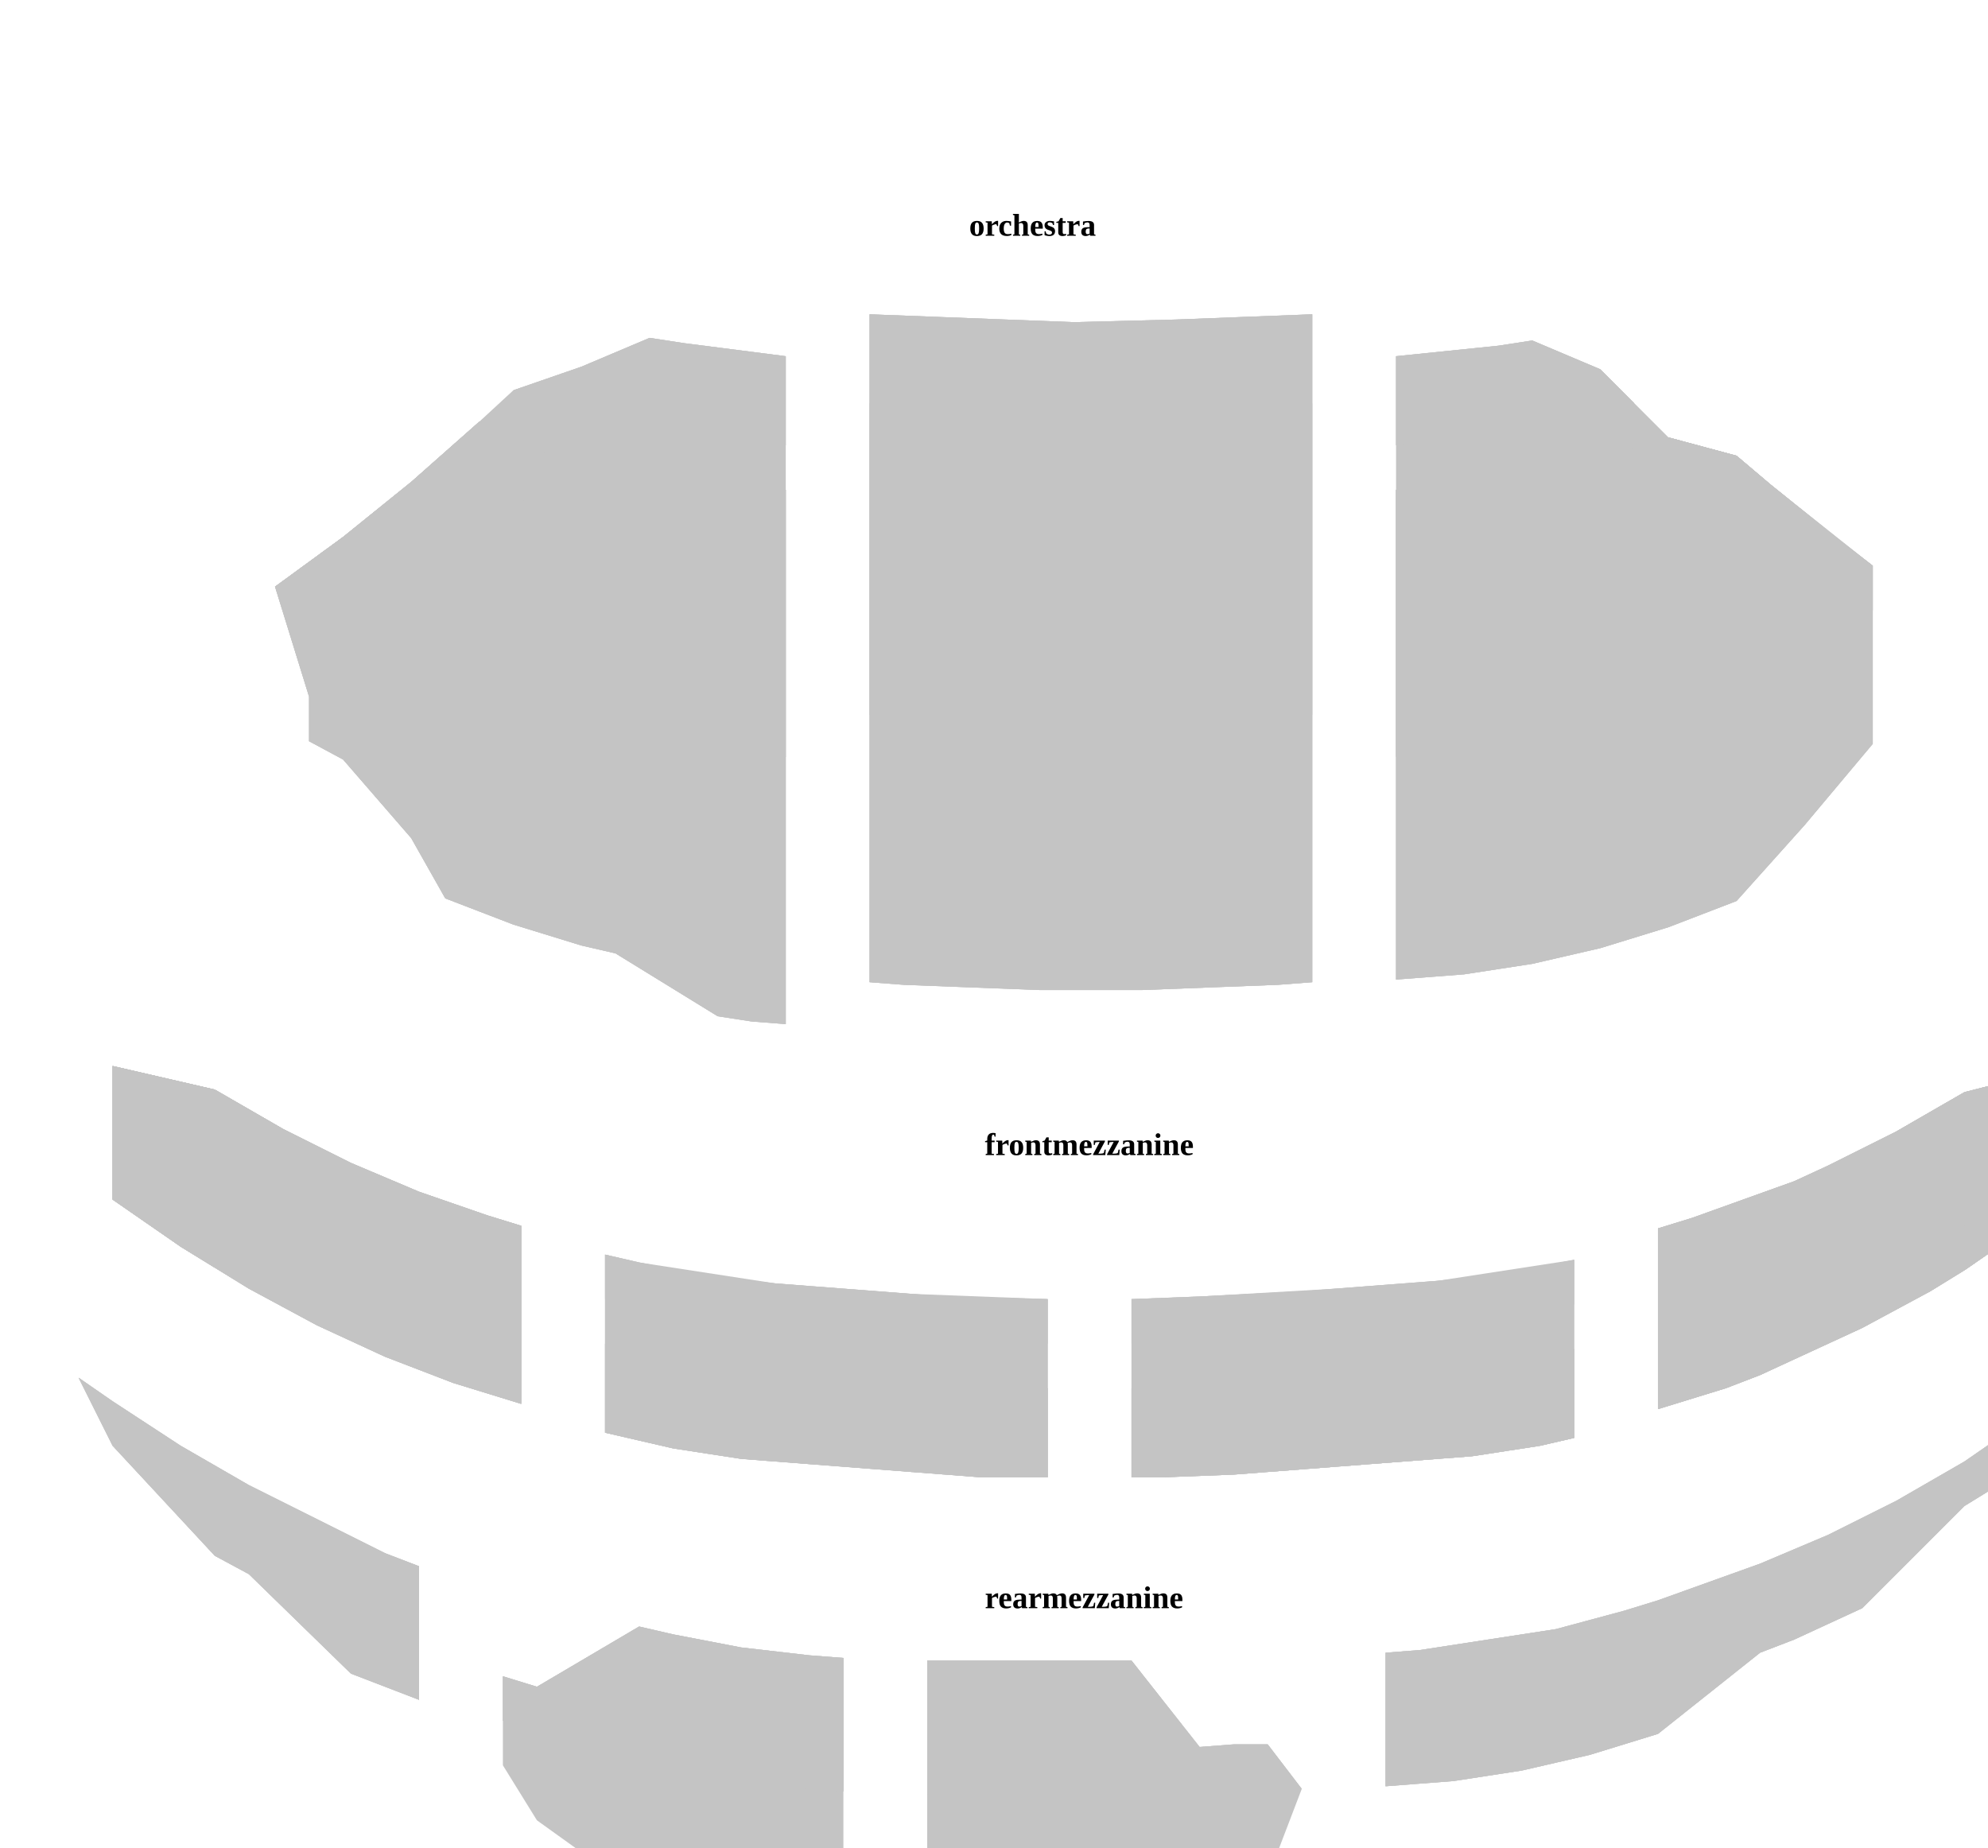
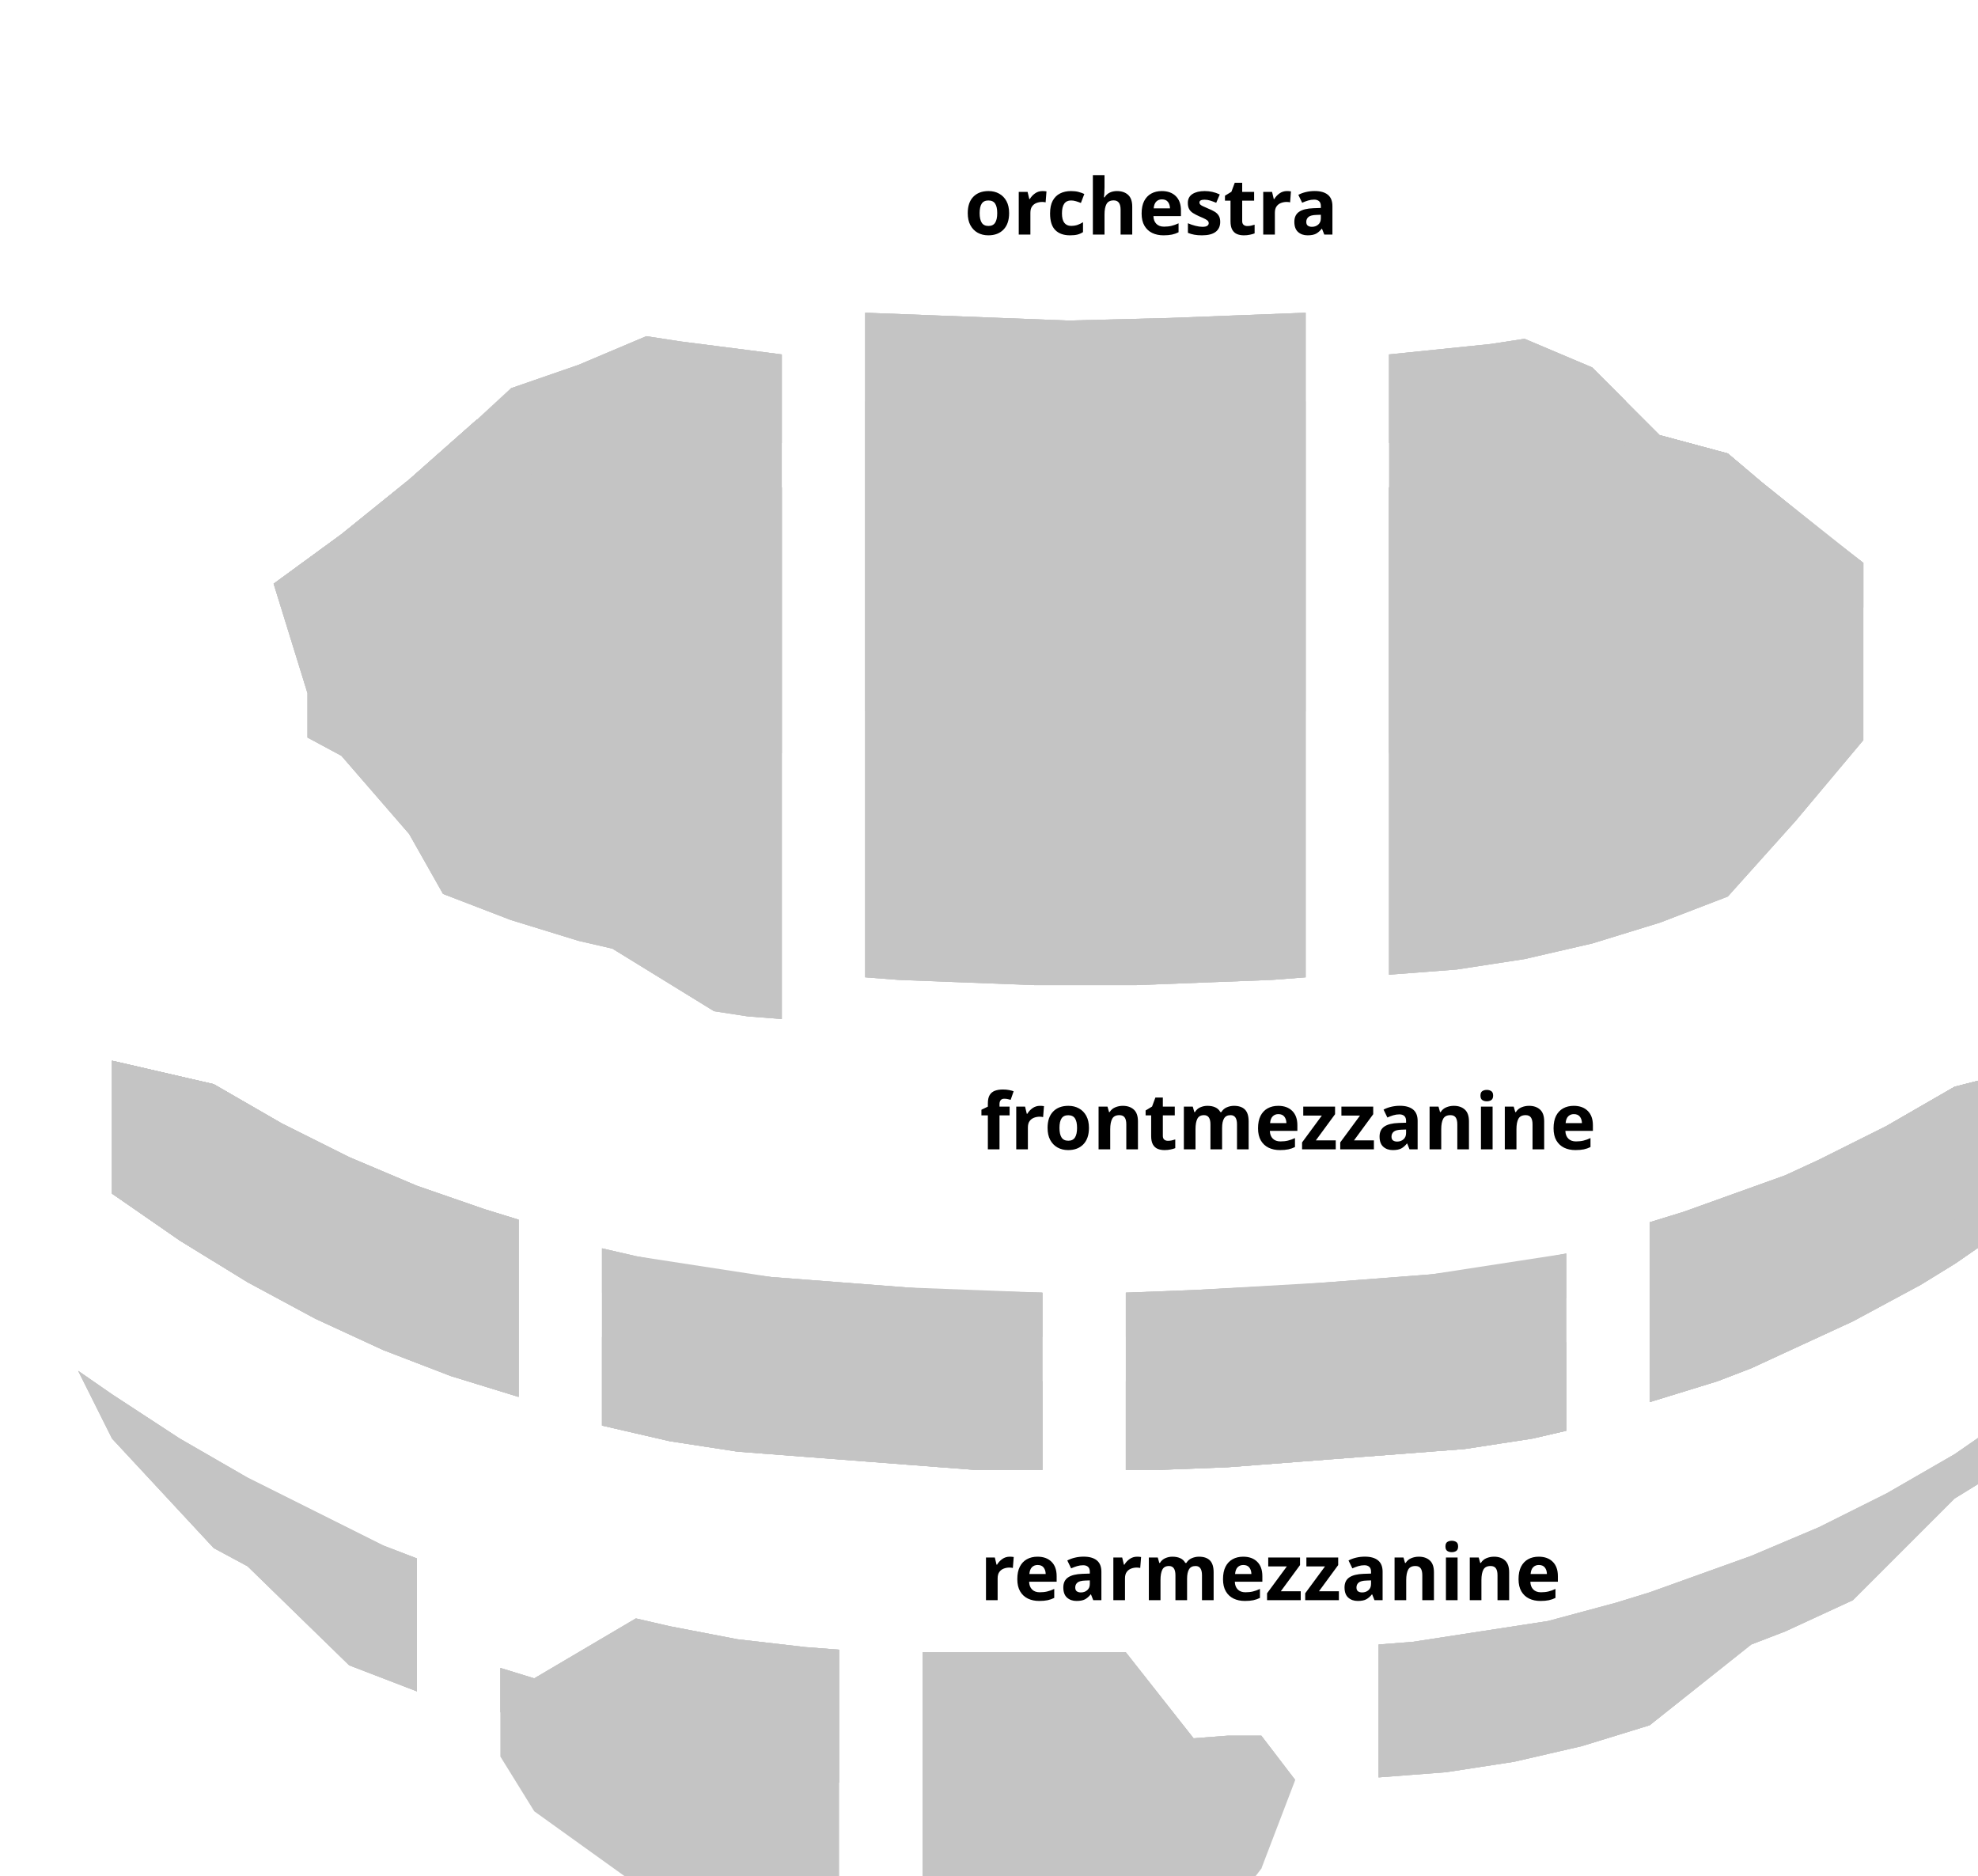
- <svg xmlns="http://www.w3.org/2000/svg" viewbox="0.0 -67.094 832.0 882.094">
+ <svg xmlns="http://www.w3.org/2000/svg" viewbox="0 0 832.0 882.094">
  <g class="primary-clusters">
-     <text x="370.0" y="90" class="section-heading" style="text-transform:capitalize; font-weight:bold;">orchestra</text>
-     <text x="376.0" y="441.0" class="section-heading" style="text-transform:capitalize; font-weight:bold;">frontmezzanine</text>
-     <text x="376.0" y="614.0" class="section-heading" style="text-transform:capitalize; font-weight:bold;">rearmezzanine</text>
+     <text x="370.0" y="90" class="section-heading" style="text-transform:capitalize; font-weight:bold; transform:translateX(-5%);  font-size:30px; font-family:sans-serif;">orchestra</text>
+     <text x="376.0" y="441.0" class="section-heading" style="text-transform:capitalize; font-weight:bold; transform:translateX(-5%);  font-size:30px; font-family:sans-serif;">frontmezzanine</text>
+     <text x="376.0" y="614.0" class="section-heading" style="text-transform:capitalize; font-weight:bold; transform:translateX(-5%);  font-size:30px; font-family:sans-serif;">rearmezzanine</text>
    <g class="grouped-orchestra cluster0">
      <polygon data-section="orchestra" data-priority="-1" class="n/a" points="131.0,290.0 157.0,320.0 170.0,343.0 183.0,348.0 196.0,353.0 209.0,357.0 222.0,361.0 235.0,364.0 274.0,388.0 287.0,390.0 300.0,391.0 300.0,374.0 300.0,357.0 300.0,340.0 300.0,323.0 300.0,306.0 300.0,289.0 300.0,272.0 300.0,255.0 300.0,238.0 300.0,221.0 300.0,204.0 300.0,187.0 300.0,170.0 300.0,153.0 300.0,136.0 261.0,131.0 248.0,129.0 222.0,140.0 196.0,149.0 183.0,161.0 157.0,184.0 131.0,205.0 105.0,224.0 118.0,266.0 118.0,283.0 131.0,290.0" style="fill:#C4C4C4;" />
    </g>
    <g class="grouped-orchestra cluster1">
      <polygon data-section="orchestra" data-priority="-1" class="n/a" points="332.0,239.0 332.0,256.0 332.0,273.0 332.0,290.0 332.0,307.0 332.0,324.0 332.0,341.0 332.0,358.0 332.0,375.0 345.0,376.0 371.0,377.0 397.0,378.0 410.0,378.0 423.0,378.0 436.0,378.0 462.0,377.0 488.0,376.0 501.0,375.0 501.0,358.0 501.0,341.0 501.0,324.0 501.0,307.0 501.0,290.0 501.0,273.0 501.0,256.0 501.0,239.0 501.0,222.0 501.0,205.0 501.0,188.0 501.0,171.0 501.0,154.0 501.0,137.0 501.0,120.0 475.0,121.0 449.0,122.0 410.0,123.0 384.0,122.0 358.0,121.0 332.0,120.0 332.0,137.0 332.0,154.0 332.0,171.0 332.0,188.0 332.0,205.0 332.0,222.0 332.0,239.0" style="fill:#C4C4C4;" />
    </g>
    <g class="grouped-orchestra cluster2">
      <polygon data-section="orchestra" data-priority="-1" class="n/a" points="533.0,238.0 533.0,255.0 533.0,272.0 533.0,289.0 533.0,306.0 533.0,323.0 533.0,340.0 533.0,357.0 533.0,374.0 546.0,373.0 559.0,372.0 572.0,370.0 585.0,368.0 598.0,365.0 611.0,362.0 624.0,358.0 637.0,354.0 650.0,349.0 663.0,344.0 689.0,315.0 715.0,284.0 715.0,267.0 715.0,250.0 715.0,233.0 715.0,216.0 702.0,206.0 676.0,185.0 663.0,174.0 637.0,167.0 624.0,154.0 611.0,141.0 585.0,130.0 572.0,132.0 533.0,136.0 533.0,153.0 533.0,170.0 533.0,187.0 533.0,204.0 533.0,221.0 533.0,238.0" style="fill:#C4C4C4;" />
    </g>
    <g class="grouped-frontmezzanine cluster0">
      <polygon data-section="frontmezzanine" data-priority="-1" class="n/a" points="43.0,458.0 56.0,467.0 69.0,476.0 82.0,484.0 95.0,492.0 108.0,499.0 121.0,506.0 134.0,512.0 147.0,518.0 160.0,523.0 173.0,528.0 186.0,532.0 199.0,536.0 199.0,519.0 199.0,502.0 199.0,485.0 199.0,468.0 186.0,464.0 160.0,455.0 134.0,444.0 108.0,431.0 82.0,416.0 43.0,407.0 43.0,424.0 43.0,441.0 43.0,458.0" style="fill:#C4C4C4;" />
    </g>
    <g class="grouped-frontmezzanine cluster1">
      <polygon data-section="frontmezzanine" data-priority="-1" class="n/a" points="231.0,530.0 231.0,547.0 244.0,550.0 257.0,553.0 270.0,555.0 283.0,557.0 296.0,558.0 309.0,559.0 322.0,560.0 335.0,561.0 348.0,562.0 361.0,563.0 374.0,564.0 387.0,564.0 400.0,564.0 400.0,547.0 400.0,530.0 400.0,513.0 400.0,496.0 361.0,495.0 348.0,494.0 335.0,493.0 322.0,492.0 309.0,491.0 296.0,490.0 270.0,487.0 244.0,482.0 231.0,479.0 231.0,496.0 231.0,513.0 231.0,530.0" style="fill:#C4C4C4;" />
    </g>
    <g class="grouped-frontmezzanine cluster2">
      <polygon data-section="frontmezzanine" data-priority="-1" class="n/a" points="432.0,547.0 432.0,564.0 445.0,564.0 471.0,563.0 484.0,562.0 497.0,561.0 510.0,560.0 523.0,559.0 536.0,558.0 549.0,557.0 562.0,556.0 575.0,554.0 588.0,552.0 601.0,549.0 601.0,532.0 601.0,515.0 601.0,498.0 601.0,481.0 575.0,486.0 549.0,489.0 536.0,490.0 523.0,491.0 510.0,492.0 497.0,493.0 458.0,495.0 432.0,496.0 432.0,513.0 432.0,530.0 432.0,547.0" style="fill:#C4C4C4;" />
    </g>
    <g class="grouped-frontmezzanine cluster3">
      <polygon data-section="frontmezzanine" data-priority="-1" class="n/a" points="633.0,469.0 633.0,486.0 633.0,503.0 633.0,520.0 633.0,538.0 646.0,534.0 659.0,530.0 672.0,525.0 685.0,519.0 698.0,513.0 711.0,507.0 724.0,500.0 737.0,493.0 750.0,485.0 763.0,476.0 776.0,467.0 789.0,458.0 789.0,441.0 789.0,424.0 789.0,407.0 750.0,417.0 724.0,432.0 698.0,445.0 685.0,451.0 646.0,465.0 633.0,469.0" style="fill:#C4C4C4;" />
    </g>
    <g class="grouped-rearmezzanine cluster0">
      <polygon data-section="rearmezzanine" data-priority="-1" class="n/a" points="95.0,601.0 134.0,639.0 147.0,644.0 160.0,649.0 160.0,632.0 160.0,615.0 160.0,598.0 147.0,593.0 95.0,567.0 69.0,552.0 43.0,535.0 30.0,526.0 43.0,552.0 82.0,594.0 95.0,601.0" style="fill:#C4C4C4;" />
    </g>
    <g class="grouped-rearmezzanine cluster1">
      <polygon data-section="rearmezzanine" data-priority="-1" class="n/a" points="205.0,695.0 244.0,723.0 270.0,746.0 296.0,767.0 309.0,768.0 322.0,769.0 322.0,752.0 322.0,735.0 322.0,718.0 322.0,701.0 322.0,684.0 322.0,667.0 322.0,650.0 322.0,633.0 309.0,632.0 283.0,629.0 257.0,624.0 244.0,621.0 205.0,644.0 192.0,640.0 192.0,657.0 192.0,674.0 205.0,695.0" style="fill:#C4C4C4;" />
    </g>
    <g class="grouped-rearmezzanine cluster2">
      <polygon data-section="rearmezzanine" data-priority="-1" class="n/a" points="354.0,702.0 354.0,719.0 354.0,736.0 354.0,753.0 354.0,770.0 354.0,787.0 367.0,787.0 380.0,787.0 393.0,787.0 406.0,787.0 419.0,770.0 445.0,753.0 471.0,734.0 484.0,717.0 497.0,683.0 484.0,666.0 471.0,666.0 458.0,667.0 432.0,634.0 419.0,634.0 406.0,634.0 393.0,634.0 380.0,634.0 367.0,634.0 354.0,634.0 354.0,651.0 354.0,668.0 354.0,685.0 354.0,702.0" style="fill:#C4C4C4;" />
    </g>
    <g class="grouped-rearmezzanine cluster3">
      <polygon data-section="rearmezzanine" data-priority="-1" class="n/a" points="529.0,631.0 529.0,648.0 529.0,665.0 529.0,682.0 542.0,681.0 555.0,680.0 568.0,678.0 581.0,676.0 594.0,673.0 607.0,670.0 620.0,666.0 633.0,662.0 672.0,631.0 685.0,626.0 698.0,620.0 711.0,614.0 750.0,575.0 763.0,567.0 776.0,540.0 750.0,558.0 724.0,573.0 698.0,586.0 672.0,597.0 633.0,611.0 620.0,615.0 594.0,622.0 542.0,630.0 529.0,631.0" style="fill:#C4C4C4;" />
    </g>
    <g class="grouped-rearmezzanine cluster-1">
</g>
  </g>
  <g class="grouped-Rear Mezzanine Rows A-D">
    <polygon data-section="Rear Mezzanine Rows A-D" data-priority="0" class="50587" points="529.0,631.0 529.0,648.0 529.0,665.0 529.0,682.0 542.0,681.0 555.0,680.0 568.0,678.0 581.0,676.0 594.0,673.0 607.0,670.0 620.0,666.0 633.0,662.0 672.0,631.0 685.0,626.0 698.0,620.0 711.0,614.0 750.0,575.0 763.0,567.0 776.0,540.0 750.0,558.0 724.0,573.0 698.0,586.0 672.0,597.0 633.0,611.0 620.0,615.0 594.0,622.0 542.0,630.0 529.0,631.0" style="fill:#C4C4C4;" />
    <polygon data-section="Rear Mezzanine Rows A-D" data-priority="0" class="50587" points="95.0,601.0 134.0,639.0 147.0,644.0 160.0,649.0 160.0,632.0 160.0,615.0 160.0,598.0 147.0,593.0 95.0,567.0 69.0,552.0 43.0,535.0 30.0,526.0 43.0,552.0 82.0,594.0 95.0,601.0" style="fill:#C4C4C4;" />
    <polygon data-section="Rear Mezzanine Rows A-D" data-priority="0" class="50587" points="192.0,640.0 192.0,657.0 205.0,661.0 218.0,665.0 244.0,672.0 257.0,675.0 270.0,678.0 283.0,680.0 296.0,682.0 309.0,683.0 322.0,684.0 322.0,667.0 322.0,650.0 322.0,633.0 309.0,632.0 283.0,629.0 257.0,624.0 244.0,621.0 205.0,644.0 192.0,640.0" style="fill:#C4C4C4;" />
    <polygon data-section="Rear Mezzanine Rows A-D" data-priority="0" class="50587" points="354.0,634.0 354.0,651.0 354.0,668.0 354.0,685.0 367.0,685.0 380.0,685.0 393.0,685.0 406.0,685.0 419.0,685.0 432.0,685.0 445.0,685.0 458.0,684.0 497.0,683.0 484.0,666.0 471.0,666.0 458.0,667.0 432.0,634.0 419.0,634.0 406.0,634.0 393.0,634.0 380.0,634.0 367.0,634.0 354.0,634.0" style="fill:#C4C4C4;" />
  </g>
  <g class="grouped-Orchestra Center Rows A-H">
    <polygon data-section="Orchestra Center Rows A-H" data-priority="1" class="33021" points="332.0,205.0 332.0,222.0 332.0,239.0 332.0,256.0 332.0,273.0 345.0,274.0 371.0,275.0 397.0,276.0 410.0,276.0 423.0,276.0 436.0,276.0 462.0,275.0 488.0,274.0 501.0,273.0 501.0,256.0 501.0,239.0 501.0,222.0 501.0,205.0 501.0,188.0 501.0,171.0 501.0,154.0 475.0,155.0 449.0,156.0 410.0,157.0 384.0,156.0 358.0,155.0 332.0,154.0 332.0,171.0 332.0,188.0 332.0,205.0" style="fill:#C4C4C4;" />
  </g>
  <g class="grouped-Rear Mezzanine Center Rows E-F">
    <polygon data-section="Rear Mezzanine Center Rows E-F" data-priority="1" class="50553" points="406.0,702.0 393.0,702.0 380.0,702.0 367.0,702.0 354.0,702.0 354.0,719.0 367.0,719.0 380.0,719.0 393.0,719.0 406.0,719.0 419.0,719.0 432.0,719.0 445.0,719.0 484.0,717.0 484.0,700.0 471.0,700.0 419.0,702.0 406.0,702.0" style="fill:#C4C4C4;" />
  </g>
  <g class="grouped-Rear Mezzanine Center Rows A-D">
    <polygon data-section="Rear Mezzanine Center Rows A-D" data-priority="1" class="50557" points="354.0,668.0 354.0,685.0 367.0,685.0 380.0,685.0 393.0,685.0 406.0,685.0 419.0,685.0 432.0,685.0 445.0,685.0 458.0,684.0 497.0,683.0 484.0,666.0 471.0,666.0 458.0,667.0 432.0,634.0 419.0,634.0 406.0,634.0 393.0,634.0 380.0,634.0 367.0,634.0 354.0,634.0 354.0,651.0 354.0,668.0" style="fill:#C4C4C4;" />
  </g>
  <g class="grouped-Orchestra Center Rows BB-O Front Mezzanine Center Rows A-B">
    <polygon data-section="Orchestra Center Rows BB-O Front Mezzanine Center Rows A-B" data-priority="1" class="52292" points="332.0,239.0 332.0,256.0 332.0,273.0 332.0,290.0 332.0,307.0 332.0,324.0 332.0,341.0 332.0,358.0 332.0,375.0 345.0,376.0 371.0,377.0 397.0,378.0 410.0,378.0 423.0,378.0 436.0,378.0 462.0,377.0 488.0,376.0 501.0,375.0 501.0,358.0 501.0,341.0 501.0,324.0 501.0,307.0 501.0,290.0 501.0,273.0 501.0,256.0 501.0,239.0 501.0,222.0 501.0,205.0 501.0,188.0 501.0,171.0 501.0,154.0 501.0,137.0 501.0,120.0 475.0,121.0 449.0,122.0 410.0,123.0 384.0,122.0 358.0,121.0 332.0,120.0 332.0,137.0 332.0,154.0 332.0,171.0 332.0,188.0 332.0,205.0 332.0,222.0 332.0,239.0" style="fill:#C4C4C4;" />
    <polygon data-section="Orchestra Center Rows BB-O Front Mezzanine Center Rows A-B" data-priority="1" class="52292" points="458.0,495.0 432.0,496.0 432.0,513.0 445.0,513.0 471.0,512.0 484.0,511.0 497.0,510.0 510.0,509.0 523.0,508.0 536.0,507.0 549.0,506.0 562.0,505.0 575.0,503.0 588.0,501.0 601.0,498.0 601.0,481.0 549.0,489.0 536.0,490.0 523.0,491.0 510.0,492.0 458.0,495.0" style="fill:#C4C4C4;" />
    <polygon data-section="Orchestra Center Rows BB-O Front Mezzanine Center Rows A-B" data-priority="1" class="52292" points="231.0,479.0 231.0,496.0 244.0,499.0 257.0,502.0 270.0,504.0 283.0,506.0 296.0,507.0 309.0,508.0 322.0,509.0 335.0,510.0 348.0,511.0 361.0,512.0 374.0,513.0 387.0,513.0 400.0,513.0 400.0,496.0 348.0,494.0 335.0,493.0 322.0,492.0 309.0,491.0 296.0,490.0 244.0,482.0 231.0,479.0" style="fill:#C4C4C4;" />
  </g>
  <g class="grouped-Orchestra Center Rows BB-O Front Mezzanine Center Rows A-E">
    <polygon data-section="Orchestra Center Rows BB-O Front Mezzanine Center Rows A-E" data-priority="1" class="52819" points="332.0,239.0 332.0,256.0 332.0,273.0 332.0,290.0 332.0,307.0 332.0,324.0 332.0,341.0 332.0,358.0 332.0,375.0 345.0,376.0 371.0,377.0 397.0,378.0 410.0,378.0 423.0,378.0 436.0,378.0 462.0,377.0 488.0,376.0 501.0,375.0 501.0,358.0 501.0,341.0 501.0,324.0 501.0,307.0 501.0,290.0 501.0,273.0 501.0,256.0 501.0,239.0 501.0,222.0 501.0,205.0 501.0,188.0 501.0,171.0 501.0,154.0 501.0,137.0 501.0,120.0 475.0,121.0 449.0,122.0 410.0,123.0 384.0,122.0 358.0,121.0 332.0,120.0 332.0,137.0 332.0,154.0 332.0,171.0 332.0,188.0 332.0,205.0 332.0,222.0 332.0,239.0" style="fill:#C4C4C4;" />
    <polygon data-section="Orchestra Center Rows BB-O Front Mezzanine Center Rows A-E" data-priority="1" class="52819" points="432.0,547.0 432.0,564.0 445.0,564.0 471.0,563.0 484.0,562.0 497.0,561.0 510.0,560.0 523.0,559.0 536.0,558.0 549.0,557.0 562.0,556.0 575.0,554.0 588.0,552.0 601.0,549.0 601.0,532.0 601.0,515.0 601.0,498.0 601.0,481.0 575.0,486.0 549.0,489.0 536.0,490.0 523.0,491.0 510.0,492.0 497.0,493.0 458.0,495.0 432.0,496.0 432.0,513.0 432.0,530.0 432.0,547.0" style="fill:#C4C4C4;" />
    <polygon data-section="Orchestra Center Rows BB-O Front Mezzanine Center Rows A-E" data-priority="1" class="52819" points="231.0,530.0 231.0,547.0 244.0,550.0 257.0,553.0 270.0,555.0 283.0,557.0 296.0,558.0 309.0,559.0 322.0,560.0 335.0,561.0 348.0,562.0 361.0,563.0 374.0,564.0 387.0,564.0 400.0,564.0 400.0,547.0 400.0,530.0 400.0,513.0 400.0,496.0 361.0,495.0 348.0,494.0 335.0,493.0 322.0,492.0 309.0,491.0 296.0,490.0 270.0,487.0 244.0,482.0 231.0,479.0 231.0,496.0 231.0,513.0 231.0,530.0" style="fill:#C4C4C4;" />
  </g>
  <g class="grouped-Front Mezzanine Side Rows A-E">
    <polygon data-section="Front Mezzanine Side Rows A-E" data-priority="2" class="33024" points="633.0,469.0 633.0,486.0 633.0,503.0 633.0,520.0 633.0,538.0 646.0,534.0 659.0,530.0 672.0,525.0 685.0,519.0 698.0,513.0 711.0,507.0 724.0,500.0 737.0,493.0 750.0,485.0 763.0,476.0 776.0,467.0 789.0,458.0 789.0,441.0 789.0,424.0 789.0,407.0 750.0,417.0 724.0,432.0 698.0,445.0 685.0,451.0 646.0,465.0 633.0,469.0" style="fill:#C4C4C4;" />
    <polygon data-section="Front Mezzanine Side Rows A-E" data-priority="2" class="33024" points="43.0,441.0 43.0,458.0 56.0,467.0 69.0,476.0 82.0,484.0 95.0,492.0 108.0,499.0 121.0,506.0 134.0,512.0 147.0,518.0 160.0,523.0 173.0,528.0 186.0,532.0 199.0,536.0 199.0,519.0 199.0,502.0 199.0,485.0 199.0,468.0 186.0,464.0 160.0,455.0 134.0,444.0 108.0,431.0 82.0,416.0 43.0,407.0 43.0,424.0 43.0,441.0" style="fill:#C4C4C4;" />
  </g>
  <g class="grouped-Rear Mezzanine Side Rows A-D">
    <polygon data-section="Rear Mezzanine Side Rows A-D" data-priority="2" class="50591" points="529.0,631.0 529.0,648.0 529.0,665.0 529.0,682.0 542.0,681.0 555.0,680.0 568.0,678.0 581.0,676.0 594.0,673.0 607.0,670.0 620.0,666.0 633.0,662.0 672.0,631.0 685.0,626.0 698.0,620.0 711.0,614.0 750.0,575.0 763.0,567.0 776.0,540.0 750.0,558.0 724.0,573.0 698.0,586.0 672.0,597.0 633.0,611.0 620.0,615.0 594.0,622.0 542.0,630.0 529.0,631.0" style="fill:#C4C4C4;" />
    <polygon data-section="Rear Mezzanine Side Rows A-D" data-priority="2" class="50591" points="95.0,601.0 134.0,639.0 147.0,644.0 160.0,649.0 160.0,632.0 160.0,615.0 160.0,598.0 147.0,593.0 95.0,567.0 69.0,552.0 43.0,535.0 30.0,526.0 43.0,552.0 82.0,594.0 95.0,601.0" style="fill:#C4C4C4;" />
    <polygon data-section="Rear Mezzanine Side Rows A-D" data-priority="2" class="50591" points="192.0,640.0 192.0,657.0 205.0,661.0 218.0,665.0 244.0,672.0 257.0,675.0 270.0,678.0 283.0,680.0 296.0,682.0 309.0,683.0 322.0,684.0 322.0,667.0 322.0,650.0 322.0,633.0 309.0,632.0 283.0,629.0 257.0,624.0 244.0,621.0 205.0,644.0 192.0,640.0" style="fill:#C4C4C4;" />
  </g>
  <g class="grouped-Orchestra Side Rows BB-B Front Mezzanine Side Rows A-E">
    <polygon data-section="Orchestra Side Rows BB-B Front Mezzanine Side Rows A-E" data-priority="2" class="50621" points="533.0,153.0 533.0,170.0 546.0,169.0 559.0,168.0 572.0,166.0 585.0,164.0 598.0,161.0 611.0,158.0 624.0,154.0 611.0,141.0 585.0,130.0 572.0,132.0 533.0,136.0 533.0,153.0" style="fill:#C4C4C4;" />
    <polygon data-section="Orchestra Side Rows BB-B Front Mezzanine Side Rows A-E" data-priority="2" class="50621" points="248.0,129.0 222.0,140.0 196.0,149.0 209.0,153.0 222.0,157.0 235.0,160.0 248.0,163.0 261.0,165.0 274.0,167.0 287.0,169.0 300.0,170.0 300.0,153.0 300.0,136.0 261.0,131.0 248.0,129.0" style="fill:#C4C4C4;" />
    <polygon data-section="Orchestra Side Rows BB-B Front Mezzanine Side Rows A-E" data-priority="2" class="50621" points="633.0,469.0 633.0,486.0 633.0,503.0 633.0,520.0 633.0,538.0 646.0,534.0 659.0,530.0 672.0,525.0 685.0,519.0 698.0,513.0 711.0,507.0 724.0,500.0 737.0,493.0 750.0,485.0 763.0,476.0 776.0,467.0 789.0,458.0 789.0,441.0 789.0,424.0 789.0,407.0 750.0,417.0 724.0,432.0 698.0,445.0 685.0,451.0 646.0,465.0 633.0,469.0" style="fill:#C4C4C4;" />
    <polygon data-section="Orchestra Side Rows BB-B Front Mezzanine Side Rows A-E" data-priority="2" class="50621" points="43.0,441.0 43.0,458.0 56.0,467.0 69.0,476.0 82.0,484.0 95.0,492.0 108.0,499.0 121.0,506.0 134.0,512.0 147.0,518.0 160.0,523.0 173.0,528.0 186.0,532.0 199.0,536.0 199.0,519.0 199.0,502.0 199.0,485.0 199.0,468.0 186.0,464.0 160.0,455.0 134.0,444.0 108.0,431.0 82.0,416.0 43.0,407.0 43.0,424.0 43.0,441.0" style="fill:#C4C4C4;" />
  </g>
  <g class="grouped-Orchestra Side Rows C-J Front Mezzanine Center Rows C-E">
    <polygon data-section="Orchestra Side Rows C-J Front Mezzanine Center Rows C-E" data-priority="2" class="51188" points="533.0,238.0 533.0,255.0 533.0,272.0 533.0,289.0 546.0,288.0 559.0,287.0 572.0,285.0 585.0,283.0 598.0,280.0 611.0,277.0 624.0,273.0 637.0,269.0 650.0,264.0 663.0,259.0 676.0,253.0 689.0,247.0 702.0,240.0 715.0,233.0 715.0,216.0 702.0,206.0 676.0,185.0 663.0,174.0 637.0,167.0 624.0,171.0 598.0,178.0 572.0,183.0 546.0,186.0 533.0,187.0 533.0,204.0 533.0,221.0 533.0,238.0" style="fill:#C4C4C4;" />
    <polygon data-section="Orchestra Side Rows C-J Front Mezzanine Center Rows C-E" data-priority="2" class="51188" points="131.0,239.0 144.0,246.0 157.0,252.0 170.0,258.0 183.0,263.0 196.0,268.0 209.0,272.0 222.0,276.0 235.0,279.0 248.0,282.0 261.0,284.0 274.0,286.0 287.0,288.0 300.0,289.0 300.0,272.0 300.0,255.0 300.0,238.0 300.0,221.0 300.0,204.0 300.0,187.0 274.0,184.0 261.0,182.0 235.0,177.0 209.0,170.0 183.0,161.0 157.0,184.0 131.0,205.0 105.0,224.0 118.0,232.0 131.0,239.0" style="fill:#C4C4C4;" />
    <polygon data-section="Orchestra Side Rows C-J Front Mezzanine Center Rows C-E" data-priority="2" class="51188" points="432.0,547.0 432.0,564.0 445.0,564.0 471.0,563.0 484.0,562.0 497.0,561.0 510.0,560.0 523.0,559.0 536.0,558.0 549.0,557.0 562.0,556.0 575.0,554.0 588.0,552.0 601.0,549.0 601.0,532.0 601.0,515.0 549.0,523.0 536.0,524.0 523.0,525.0 510.0,526.0 458.0,529.0 432.0,530.0 432.0,547.0" style="fill:#C4C4C4;" />
    <polygon data-section="Orchestra Side Rows C-J Front Mezzanine Center Rows C-E" data-priority="2" class="51188" points="231.0,547.0 244.0,550.0 257.0,553.0 270.0,555.0 283.0,557.0 296.0,558.0 309.0,559.0 322.0,560.0 335.0,561.0 348.0,562.0 361.0,563.0 374.0,564.0 387.0,564.0 400.0,564.0 400.0,547.0 400.0,530.0 348.0,528.0 335.0,527.0 322.0,526.0 309.0,525.0 296.0,524.0 244.0,516.0 231.0,513.0 231.0,530.0 231.0,547.0" style="fill:#C4C4C4;" />
  </g>
  <g class="grouped-Orchestra Side Rows C-P Front Mezzanine Center Rows C-E">
    <polygon data-section="Orchestra Side Rows C-P Front Mezzanine Center Rows C-E" data-priority="2" class="51189" points="533.0,238.0 533.0,255.0 533.0,272.0 533.0,289.0 533.0,306.0 533.0,323.0 533.0,340.0 533.0,357.0 533.0,374.0 546.0,373.0 559.0,372.0 572.0,370.0 585.0,368.0 598.0,365.0 611.0,362.0 624.0,358.0 637.0,354.0 650.0,349.0 663.0,344.0 689.0,315.0 715.0,284.0 715.0,267.0 715.0,250.0 715.0,233.0 715.0,216.0 702.0,206.0 676.0,185.0 663.0,174.0 637.0,167.0 624.0,171.0 598.0,178.0 572.0,183.0 546.0,186.0 533.0,187.0 533.0,204.0 533.0,221.0 533.0,238.0" style="fill:#C4C4C4;" />
    <polygon data-section="Orchestra Side Rows C-P Front Mezzanine Center Rows C-E" data-priority="2" class="51189" points="118.0,266.0 118.0,283.0 131.0,290.0 157.0,320.0 170.0,343.0 183.0,348.0 196.0,353.0 209.0,357.0 222.0,361.0 235.0,364.0 274.0,388.0 287.0,390.0 300.0,391.0 300.0,374.0 300.0,357.0 300.0,340.0 300.0,323.0 300.0,306.0 300.0,289.0 300.0,272.0 300.0,255.0 300.0,238.0 300.0,221.0 300.0,204.0 300.0,187.0 274.0,184.0 261.0,182.0 235.0,177.0 209.0,170.0 183.0,161.0 157.0,184.0 131.0,205.0 105.0,224.0 118.0,266.0" style="fill:#C4C4C4;" />
    <polygon data-section="Orchestra Side Rows C-P Front Mezzanine Center Rows C-E" data-priority="2" class="51189" points="432.0,547.0 432.0,564.0 445.0,564.0 471.0,563.0 484.0,562.0 497.0,561.0 510.0,560.0 523.0,559.0 536.0,558.0 549.0,557.0 562.0,556.0 575.0,554.0 588.0,552.0 601.0,549.0 601.0,532.0 601.0,515.0 549.0,523.0 536.0,524.0 523.0,525.0 510.0,526.0 458.0,529.0 432.0,530.0 432.0,547.0" style="fill:#C4C4C4;" />
    <polygon data-section="Orchestra Side Rows C-P Front Mezzanine Center Rows C-E" data-priority="2" class="51189" points="231.0,547.0 244.0,550.0 257.0,553.0 270.0,555.0 283.0,557.0 296.0,558.0 309.0,559.0 322.0,560.0 335.0,561.0 348.0,562.0 361.0,563.0 374.0,564.0 387.0,564.0 400.0,564.0 400.0,547.0 400.0,530.0 348.0,528.0 335.0,527.0 322.0,526.0 309.0,525.0 296.0,524.0 244.0,516.0 231.0,513.0 231.0,530.0 231.0,547.0" style="fill:#C4C4C4;" />
  </g>
  <g class="grouped-Orchestra Side Rows C-P Front Mezzanine Side Rows A-E">
    <polygon data-section="Orchestra Side Rows C-P Front Mezzanine Side Rows A-E" data-priority="2" class="51192" points="533.0,238.0 533.0,255.0 533.0,272.0 533.0,289.0 533.0,306.0 533.0,323.0 533.0,340.0 533.0,357.0 533.0,374.0 546.0,373.0 559.0,372.0 572.0,370.0 585.0,368.0 598.0,365.0 611.0,362.0 624.0,358.0 637.0,354.0 650.0,349.0 663.0,344.0 689.0,315.0 715.0,284.0 715.0,267.0 715.0,250.0 715.0,233.0 715.0,216.0 702.0,206.0 676.0,185.0 663.0,174.0 637.0,167.0 624.0,171.0 598.0,178.0 572.0,183.0 546.0,186.0 533.0,187.0 533.0,204.0 533.0,221.0 533.0,238.0" style="fill:#C4C4C4;" />
    <polygon data-section="Orchestra Side Rows C-P Front Mezzanine Side Rows A-E" data-priority="2" class="51192" points="118.0,266.0 118.0,283.0 131.0,290.0 157.0,320.0 170.0,343.0 183.0,348.0 196.0,353.0 209.0,357.0 222.0,361.0 235.0,364.0 274.0,388.0 287.0,390.0 300.0,391.0 300.0,374.0 300.0,357.0 300.0,340.0 300.0,323.0 300.0,306.0 300.0,289.0 300.0,272.0 300.0,255.0 300.0,238.0 300.0,221.0 300.0,204.0 300.0,187.0 274.0,184.0 261.0,182.0 235.0,177.0 209.0,170.0 183.0,161.0 157.0,184.0 131.0,205.0 105.0,224.0 118.0,266.0" style="fill:#C4C4C4;" />
    <polygon data-section="Orchestra Side Rows C-P Front Mezzanine Side Rows A-E" data-priority="2" class="51192" points="633.0,469.0 633.0,486.0 633.0,503.0 633.0,520.0 633.0,538.0 646.0,534.0 659.0,530.0 672.0,525.0 685.0,519.0 698.0,513.0 711.0,507.0 724.0,500.0 737.0,493.0 750.0,485.0 763.0,476.0 776.0,467.0 789.0,458.0 789.0,441.0 789.0,424.0 789.0,407.0 750.0,417.0 724.0,432.0 698.0,445.0 685.0,451.0 646.0,465.0 633.0,469.0" style="fill:#C4C4C4;" />
    <polygon data-section="Orchestra Side Rows C-P Front Mezzanine Side Rows A-E" data-priority="2" class="51192" points="43.0,441.0 43.0,458.0 56.0,467.0 69.0,476.0 82.0,484.0 95.0,492.0 108.0,499.0 121.0,506.0 134.0,512.0 147.0,518.0 160.0,523.0 173.0,528.0 186.0,532.0 199.0,536.0 199.0,519.0 199.0,502.0 199.0,485.0 199.0,468.0 186.0,464.0 160.0,455.0 134.0,444.0 108.0,431.0 82.0,416.0 43.0,407.0 43.0,424.0 43.0,441.0" style="fill:#C4C4C4;" />
  </g>
  <g class="grouped-Orchestra Side Rows C-J">
    <polygon data-section="Orchestra Side Rows C-J" data-priority="2" class="52291" points="533.0,238.0 533.0,255.0 533.0,272.0 533.0,289.0 546.0,288.0 559.0,287.0 572.0,285.0 585.0,283.0 598.0,280.0 611.0,277.0 624.0,273.0 637.0,269.0 650.0,264.0 663.0,259.0 676.0,253.0 689.0,247.0 702.0,240.0 715.0,233.0 715.0,216.0 702.0,206.0 676.0,185.0 663.0,174.0 637.0,167.0 624.0,171.0 598.0,178.0 572.0,183.0 546.0,186.0 533.0,187.0 533.0,204.0 533.0,221.0 533.0,238.0" style="fill:#C4C4C4;" />
    <polygon data-section="Orchestra Side Rows C-J" data-priority="2" class="52291" points="131.0,239.0 144.0,246.0 157.0,252.0 170.0,258.0 183.0,263.0 196.0,268.0 209.0,272.0 222.0,276.0 235.0,279.0 248.0,282.0 261.0,284.0 274.0,286.0 287.0,288.0 300.0,289.0 300.0,272.0 300.0,255.0 300.0,238.0 300.0,221.0 300.0,204.0 300.0,187.0 274.0,184.0 261.0,182.0 235.0,177.0 209.0,170.0 183.0,161.0 157.0,184.0 131.0,205.0 105.0,224.0 118.0,232.0 131.0,239.0" style="fill:#C4C4C4;" />
  </g>
  <g class="grouped-Front Mezzanine Far Side Rows A-E">
    <polygon data-section="Front Mezzanine Far Side Rows A-E" data-priority="4" class="33023" points="43.0,441.0 43.0,458.0 56.0,467.0 69.0,476.0 82.0,484.0 82.0,467.0 108.0,431.0 82.0,416.0 43.0,407.0 43.0,424.0 43.0,441.0" style="fill:#C4C4C4;" />
    <polygon data-section="Front Mezzanine Far Side Rows A-E" data-priority="4" class="33023" points="750.0,468.0 750.0,485.0 763.0,476.0 776.0,467.0 789.0,458.0 789.0,441.0 789.0,424.0 789.0,407.0 750.0,417.0 724.0,432.0 750.0,468.0" style="fill:#C4C4C4;" />
  </g>
  <g class="grouped-Orchestra Side Rows BB-B Front Mezzanine Far Side Rows A-E">
    <polygon data-section="Orchestra Side Rows BB-B Front Mezzanine Far Side Rows A-E" data-priority="4" class="50552" points="533.0,153.0 533.0,170.0 546.0,169.0 559.0,168.0 572.0,166.0 585.0,164.0 598.0,161.0 611.0,158.0 624.0,154.0 611.0,141.0 585.0,130.0 572.0,132.0 533.0,136.0 533.0,153.0" style="fill:#C4C4C4;" />
    <polygon data-section="Orchestra Side Rows BB-B Front Mezzanine Far Side Rows A-E" data-priority="4" class="50552" points="248.0,129.0 222.0,140.0 196.0,149.0 209.0,153.0 222.0,157.0 235.0,160.0 248.0,163.0 261.0,165.0 274.0,167.0 287.0,169.0 300.0,170.0 300.0,153.0 300.0,136.0 261.0,131.0 248.0,129.0" style="fill:#C4C4C4;" />
    <polygon data-section="Orchestra Side Rows BB-B Front Mezzanine Far Side Rows A-E" data-priority="4" class="50552" points="43.0,441.0 43.0,458.0 56.0,467.0 69.0,476.0 82.0,484.0 82.0,467.0 108.0,431.0 82.0,416.0 43.0,407.0 43.0,424.0 43.0,441.0" style="fill:#C4C4C4;" />
    <polygon data-section="Orchestra Side Rows BB-B Front Mezzanine Far Side Rows A-E" data-priority="4" class="50552" points="750.0,468.0 750.0,485.0 763.0,476.0 776.0,467.0 789.0,458.0 789.0,441.0 789.0,424.0 789.0,407.0 750.0,417.0 724.0,432.0 750.0,468.0" style="fill:#C4C4C4;" />
  </g>
  <g class="grouped-Orchestra Far Side Rows C-J">
    <polygon data-section="Orchestra Far Side Rows C-J" data-priority="4" class="52810" points="611.0,175.0 637.0,201.0 650.0,213.0 663.0,259.0 676.0,253.0 689.0,247.0 702.0,240.0 715.0,233.0 715.0,216.0 676.0,185.0 663.0,174.0 637.0,167.0 624.0,171.0 611.0,175.0" style="fill:#C4C4C4;" />
    <polygon data-section="Orchestra Far Side Rows C-J" data-priority="4" class="52810" points="118.0,232.0 131.0,239.0 144.0,246.0 157.0,252.0 170.0,241.0 196.0,200.0 209.0,170.0 183.0,161.0 157.0,184.0 131.0,205.0 105.0,224.0 118.0,232.0" style="fill:#C4C4C4;" />
  </g>
</svg>
